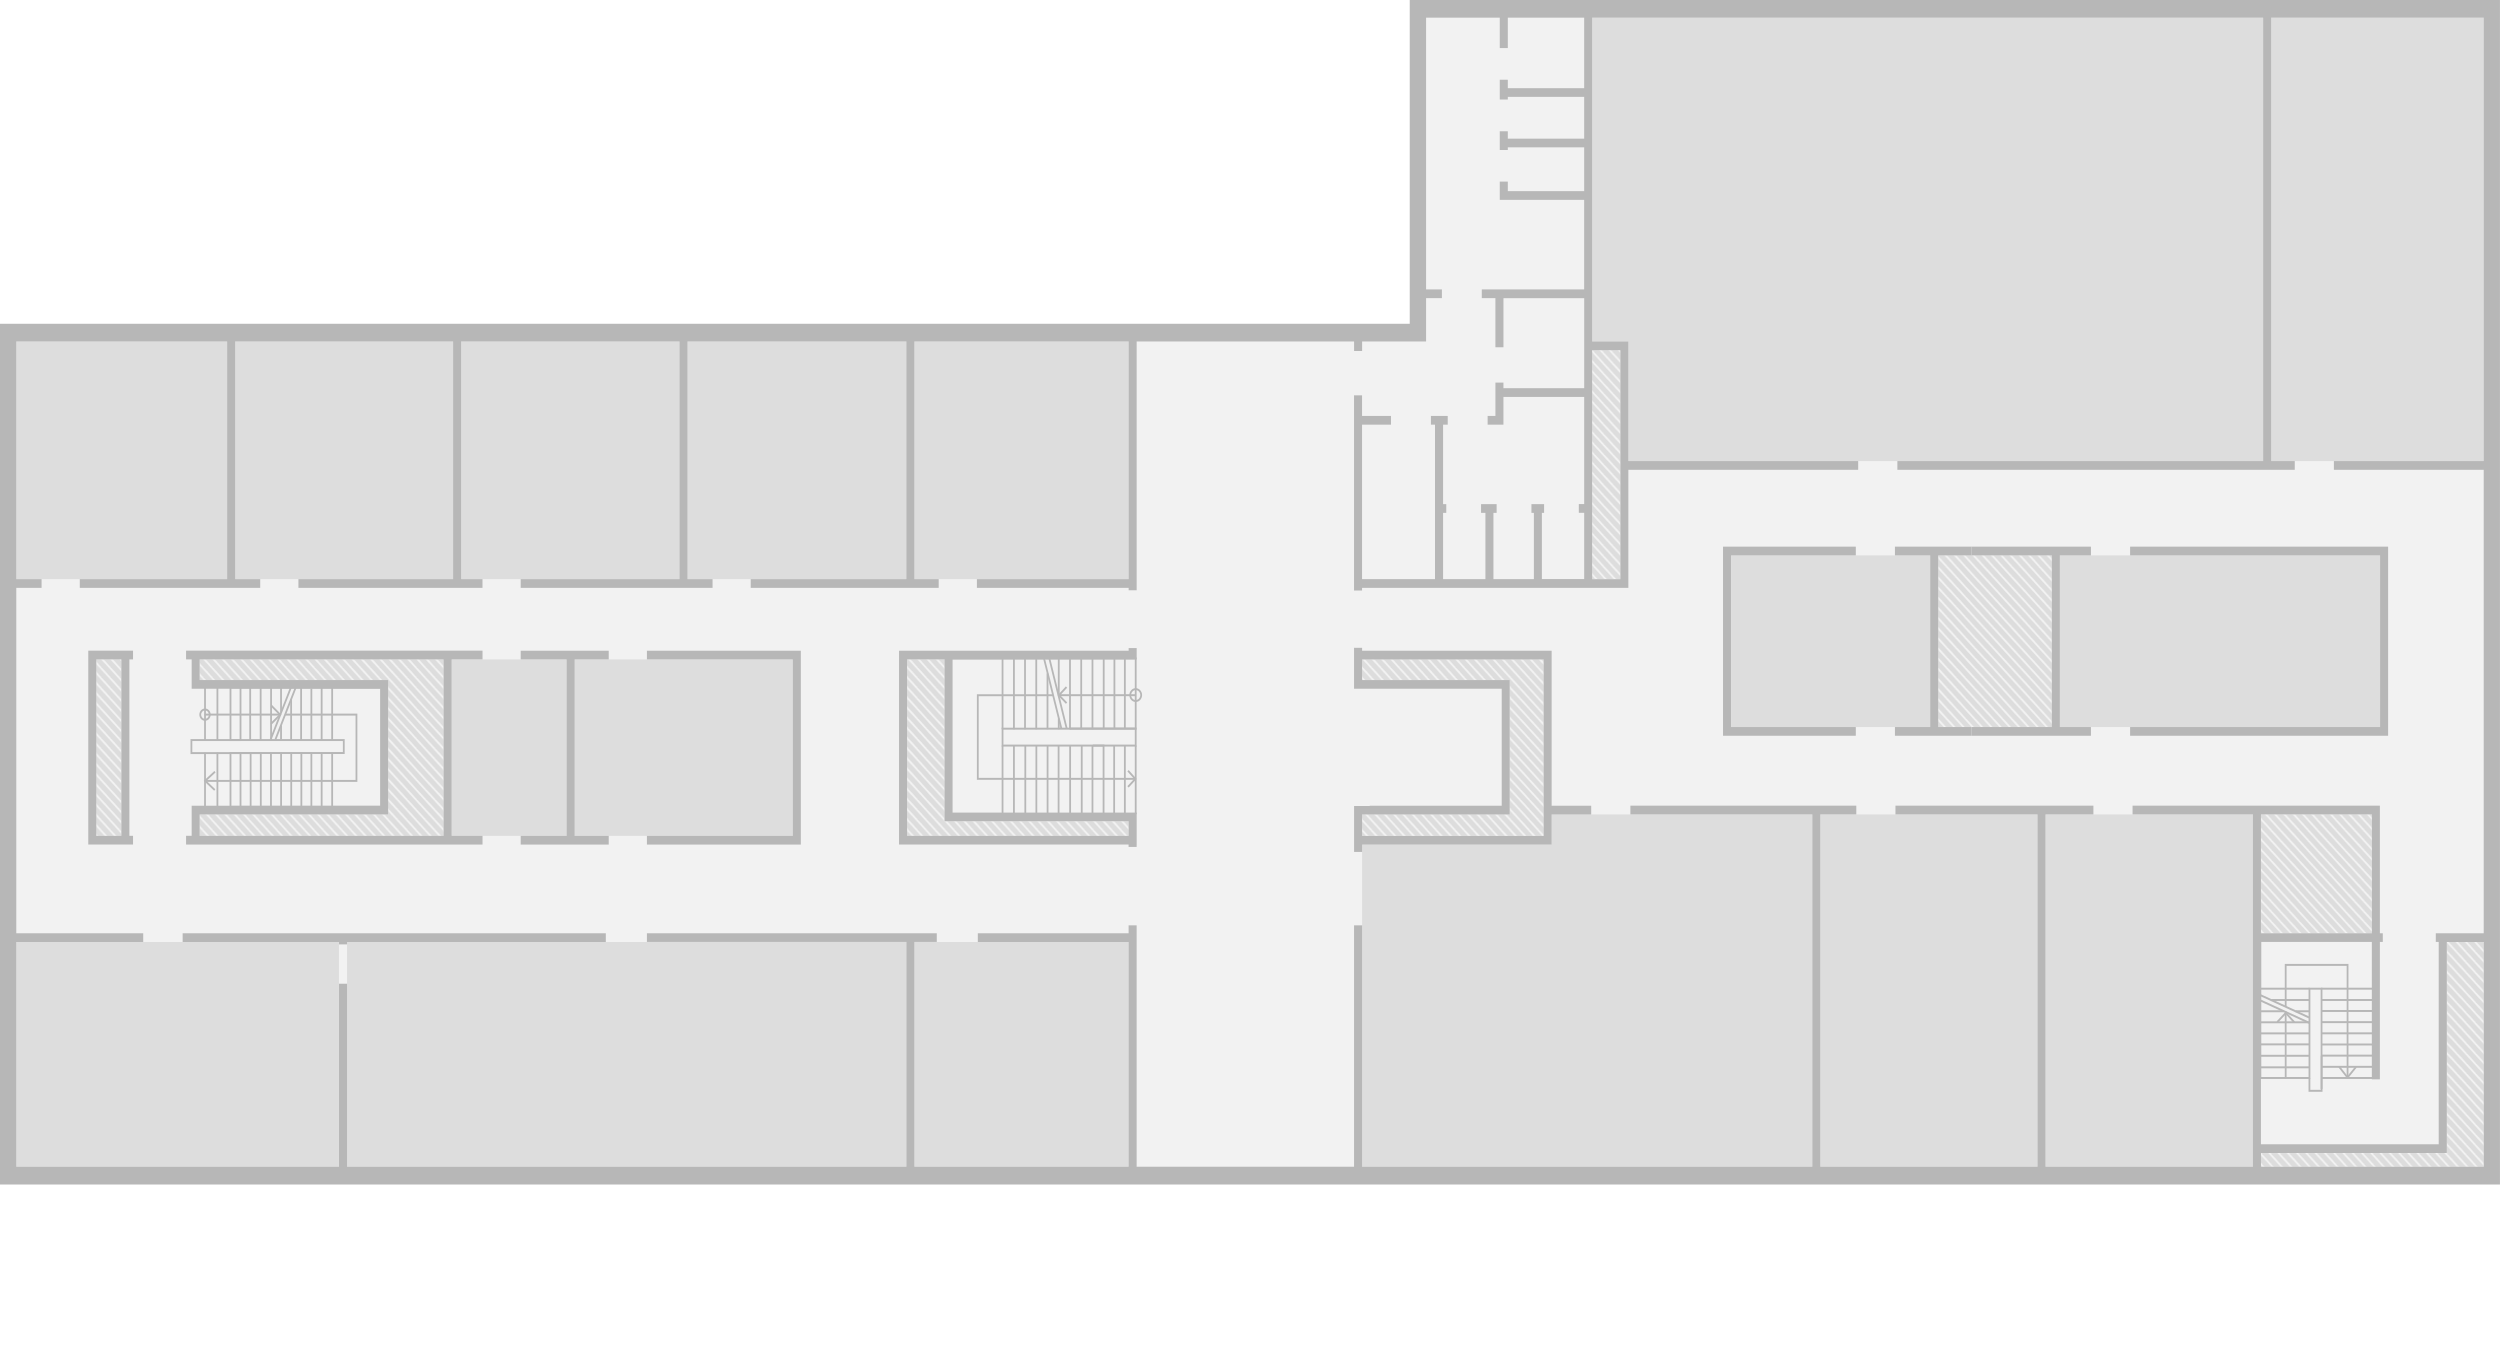
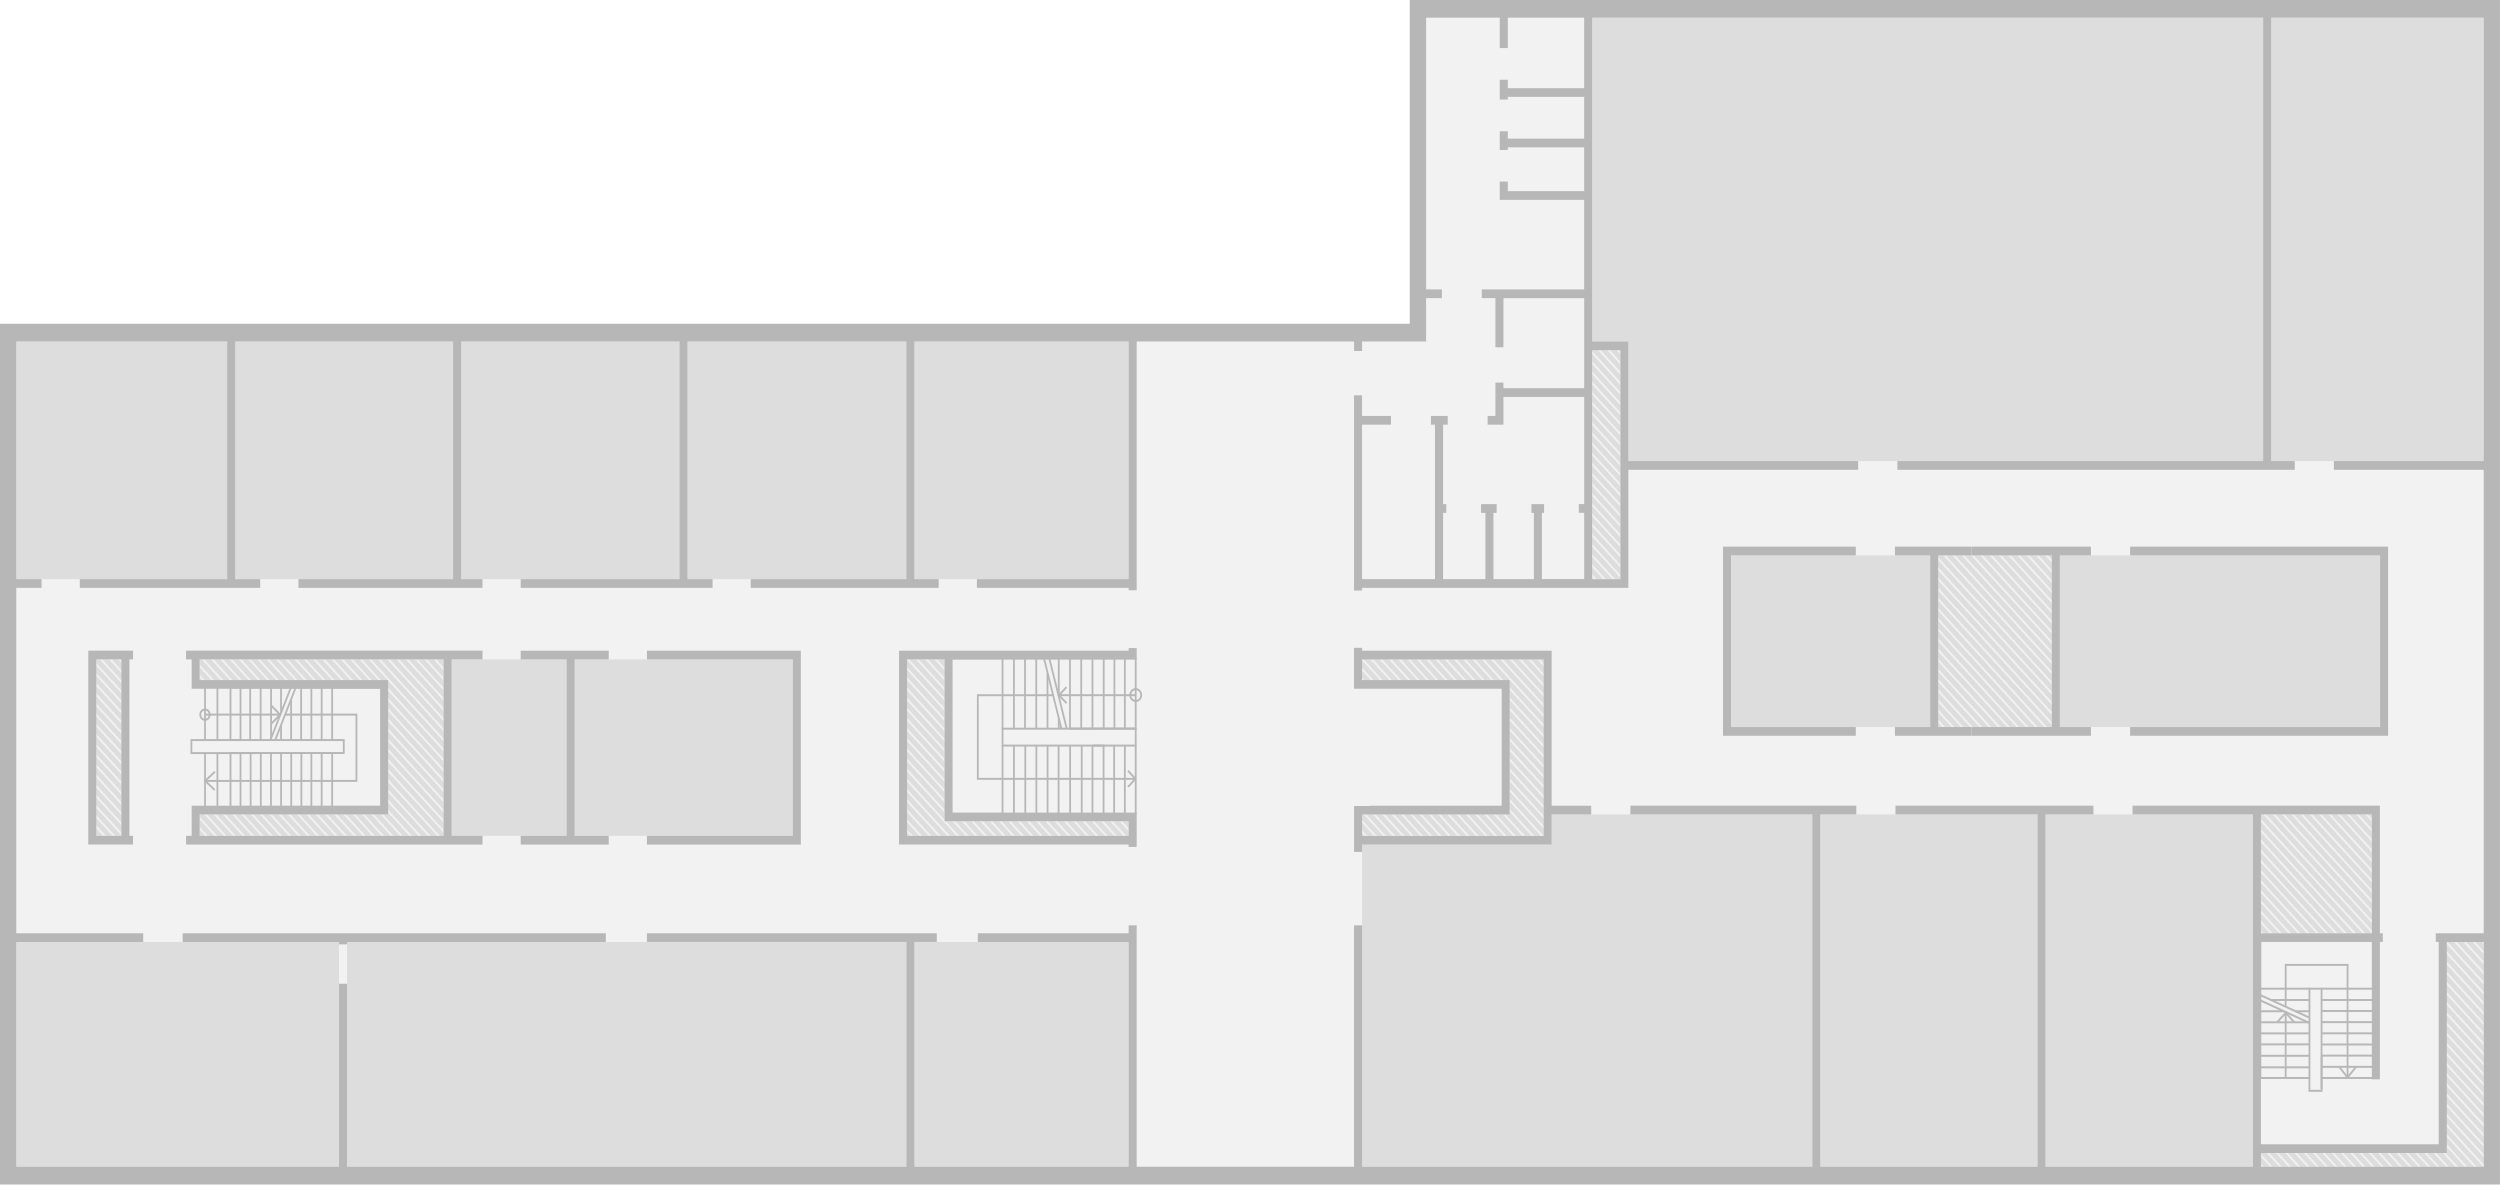
- <svg xmlns="http://www.w3.org/2000/svg" id="Livello_1" data-name="Livello 1" viewBox="0 0 5500 3000">
+ <svg xmlns="http://www.w3.org/2000/svg" id="Livello_1" data-name="Livello 1" viewBox="0 0 5500 2605.77">
  <defs>
-     <pattern id="locale_tecnico-17_1_" data-name="locale tecnico-17 1 " width="38.5" height="38.5" patternTransform="matrix(-0.53, 0, 0, 0.58, -16705.65, 23194.86)" patternUnits="userSpaceOnUse" viewBox="0 0 38.5 38.5">
-       <rect width="38.5" height="38.5" style="fill:none" />
-       <rect width="38.5" height="38.5" style="fill:none" />
-       <rect width="38.5" height="38.5" style="fill:none" />
-       <rect width="38.5" height="38.5" style="fill:none" />
-       <rect width="38.5" height="38.5" style="fill:none" />
-       <rect width="38.5" height="38.5" style="fill:none" />
-       <rect width="38.5" height="38.5" style="fill:none" />
-       <rect width="38.5" height="38.5" style="fill:none" />
-       <rect x="35.8" y="-35.8" width="40.5" height="39.2" style="fill:#f2f2f2" />
-       <line x1="38.5" x2="77" y2="-38.5" style="fill:none;stroke:#ddd;stroke-linecap:square;stroke-linejoin:round;stroke-width:20px" />
-       <rect x="-2.7" y="-35.8" width="40.5" height="39.2" style="fill:#f2f2f2" />
-       <line x2="38.5" y2="-38.5" style="fill:none;stroke:#ddd;stroke-linecap:square;stroke-linejoin:round;stroke-width:20px" />
-       <line x1="-38.5" y2="-38.5" style="fill:none;stroke:#ddd;stroke-linecap:square;stroke-linejoin:round;stroke-width:20px" />
-       <rect x="35.8" y="2.7" width="40.5" height="39.2" style="fill:#f2f2f2" />
-       <line x1="38.5" y1="38.5" x2="77" style="fill:none;stroke:#ddd;stroke-linecap:square;stroke-linejoin:round;stroke-width:20px" />
-       <rect x="-2.7" y="2.7" width="40.5" height="39.2" style="fill:#f2f2f2" />
-       <line y1="38.5" x2="38.5" style="fill:none;stroke:#ddd;stroke-linecap:square;stroke-linejoin:round;stroke-width:20px" />
-       <line x1="-38.5" y1="38.5" style="fill:none;stroke:#ddd;stroke-linecap:square;stroke-linejoin:round;stroke-width:20px" />
-       <line x1="38.5" y1="77" x2="77" y2="38.5" style="fill:none;stroke:#ddd;stroke-linecap:square;stroke-linejoin:round;stroke-width:20px" />
-       <line y1="77" x2="38.5" y2="38.5" style="fill:none;stroke:#ddd;stroke-linecap:square;stroke-linejoin:round;stroke-width:20px" />
-       <line x1="-38.5" y1="77" y2="38.5" style="fill:none;stroke:#ddd;stroke-linecap:square;stroke-linejoin:round;stroke-width:20px" />
+     <pattern id="locale_tecnico-17_1_" data-name="locale tecnico-17 1 " width="38.5" height="38.5" patternTransform="translate(-16709.05 -22359.13) rotate(180) scale(0.53 0.58)" patternUnits="userSpaceOnUse" viewBox="0 0 38.5 38.5">
+       <rect width="38.5" height="38.5" style="fill:none" />
+       <rect width="38.5" height="38.5" style="fill:none" />
+       <rect width="38.5" height="38.5" style="fill:none" />
+       <rect width="38.5" height="38.5" style="fill:none" />
+       <rect width="38.5" height="38.5" style="fill:none" />
+       <rect width="38.5" height="38.5" style="fill:none" />
+       <rect width="38.5" height="38.5" style="fill:none" />
+       <rect width="38.5" height="38.5" style="fill:none" />
+       <rect width="38.5" height="38.5" style="fill:none" />
+       <rect x="35.8" y="35.1" width="40.5" height="39.2" style="fill:#f2f2f2" />
+       <line x1="38.5" y1="38.5" x2="77" y2="77" style="fill:none;stroke:#ddd;stroke-linecap:square;stroke-linejoin:round;stroke-width:20px" />
+       <rect x="-2.7" y="35.1" width="40.5" height="39.2" style="fill:#f2f2f2" />
+       <line y1="38.5" x2="38.5" y2="77" style="fill:none;stroke:#ddd;stroke-linecap:square;stroke-linejoin:round;stroke-width:20px" />
+       <line x1="-38.5" y1="38.5" y2="77" style="fill:none;stroke:#ddd;stroke-linecap:square;stroke-linejoin:round;stroke-width:20px" />
+       <rect x="35.8" y="-3.4" width="40.5" height="39.2" style="fill:#f2f2f2" />
+       <line x1="38.5" x2="77" y2="38.5" style="fill:none;stroke:#ddd;stroke-linecap:square;stroke-linejoin:round;stroke-width:20px" />
+       <rect x="-2.7" y="-3.4" width="40.5" height="39.2" style="fill:#f2f2f2" />
+       <line x2="38.5" y2="38.5" style="fill:none;stroke:#ddd;stroke-linecap:square;stroke-linejoin:round;stroke-width:20px" />
+       <line x1="-38.5" y2="38.5" style="fill:none;stroke:#ddd;stroke-linecap:square;stroke-linejoin:round;stroke-width:20px" />
+       <line x1="38.5" y1="-38.5" x2="77" style="fill:none;stroke:#ddd;stroke-linecap:square;stroke-linejoin:round;stroke-width:20px" />
+       <line y1="-38.5" x2="38.5" style="fill:none;stroke:#ddd;stroke-linecap:square;stroke-linejoin:round;stroke-width:20px" />
+       <line x1="-38.5" y1="-38.5" style="fill:none;stroke:#ddd;stroke-linecap:square;stroke-linejoin:round;stroke-width:20px" />
    </pattern>
  </defs>
  <g id="D1-floor2">
    <g id="background">
      <polygon points="5500 38.91 5500 0 5464.17 0 3137.39 0 3101.48 0 3101.48 38.91 3101.48 655.94 3101.48 712.32 2996.61 712.32 35.83 712.32 0 712.32 0 751.23 0 2566.86 0 2605.77 35.83 2605.77 5464.17 2605.77 5500 2605.77 5500 2566.86 5500 38.91" style="fill:#f2f2f2" />
    </g>
    <g id="rooms">
      <rect id="locale_tecnico-17" data-name="locale tecnico-17" x="211.89" y="1450.73" width="55.09" height="388.14" style="fill:url(#locale_tecnico-17_1_)" />
      <polygon id="locale_tecnico-18" data-name="locale tecnico-18" points="439.23 1496.1 439.23 1450.73 975.88 1450.73 975.88 1838.87 439.23 1838.87 439.23 1791.78 836.29 1791.78 853.89 1791.78 853.89 1772.59 853.89 1515.2 853.89 1496.1 836.29 1496.1 439.23 1496.1" style="fill:url(#locale_tecnico-17_1_)" />
      <polygon id="locale_tecnico-19" data-name="locale tecnico-19" points="1995.6 1838.87 1995.6 1450.73 2078.04 1450.73 2078.04 1787.74 2078.04 1806.93 2095.63 1806.93 2483.02 1806.93 2483.02 1838.87 1995.6 1838.87" style="fill:url(#locale_tecnico-17_1_)" />
      <polygon id="locale_tecnico-20" data-name="locale tecnico-20" points="2996.61 1496.1 2996.61 1450.73 3395.96 1450.73 3395.96 1772.59 3395.96 1791.78 3395.96 1838.87 2996.61 1838.87 2996.61 1791.78 3303.77 1791.78 3321.37 1791.78 3321.37 1772.59 3321.37 1515.2 3321.37 1496.1 3303.77 1496.1 2996.61 1496.1" style="fill:url(#locale_tecnico-17_1_)" />
      <polygon id="locale_tecnico-21" data-name="locale tecnico-21" points="3502.74 854.1 3502.74 770.43 3564.81 770.43 3564.81 1014.38 3564.81 1033.58 3564.81 1274.09 3502.74 1274.09 3502.74 1128.27 3502.74 1109.16 3502.74 873.21 3502.74 854.1" style="fill:url(#locale_tecnico-17_1_)" />
      <polygon id="locale_tecnico-22" data-name="locale tecnico-22" points="4974.05 2566.86 4974.05 2536.65 5365.16 2536.65 5382.84 2536.65 5382.84 2517.45 5382.84 2072.41 5464.17 2072.41 5464.17 2566.86 4974.05 2566.86" style="fill:url(#locale_tecnico-17_1_)" />
      <rect id="locale_tecnico-23" data-name="locale tecnico-23" x="4264.12" y="1221.84" width="249.86" height="377.64" style="fill:url(#locale_tecnico-17_1_)" />
      <rect id="locale_tecnico-24" data-name="locale tecnico-24" x="4974.05" y="1791.78" width="243.99" height="261.43" style="fill:url(#locale_tecnico-17_1_)" />
      <rect id="senza_codice" data-name="senza codice" x="3317.09" y="324.18" width="167.97" height="96.41" style="fill:#f2f2f2" />
      <rect id="senza_codice-2" data-name="senza codice-2" x="3317.09" y="213.22" width="167.97" height="91.76" style="fill:#f2f2f2" />
      <rect id="senza_codice-3" data-name="senza codice-3" x="3317.09" y="38.91" width="167.97" height="155.12" style="fill:#f2f2f2" />
      <rect id="senza_codice-4" data-name="senza codice-4" x="3174.64" y="1128.27" width="93.06" height="145.82" style="fill:#f2f2f2" />
      <rect id="senza_codice-5" data-name="senza codice-5" x="3286.18" y="1128.27" width="88.78" height="145.82" style="fill:#f2f2f2" />
      <rect id="senza_codice-6" data-name="senza codice-6" x="3392.63" y="1128.27" width="93.06" height="145.82" style="fill:#f2f2f2" />
-       <g class="clickable" id="D1-2C-01-D" data-name="customclass D1-2C-01-D">
-         <rect id="a" x="2996.61" y="1515.2" width="307.09" height="257.38" style="fill:#f2f2f2" />
-       </g>
      <g class="clickable" id="D1-2E-17" data-name="customclass D1-2E-17">
        <polygon id="_tracciato_" data-name=" tracciato " points="35.83 1274.09 35.83 751.23 499.71 751.23 499.71 1274.09 89.34 1274.09 41.77 1274.09 35.83 1274.09" style="fill:#ddd" />
      </g>
      <g class="clickable" id="D1-2E-16" data-name="customclass D1-2E-16">
        <rect id="_tracciato_2" data-name=" tracciato 2" x="517.39" y="751.23" width="479.42" height="522.86" style="fill:#ddd" />
      </g>
      <g class="clickable" id="D1-2E-15" data-name="customclass D1-2E-15">
        <rect id="_tracciato_3" data-name=" tracciato 3" x="1014.41" y="751.23" width="480.45" height="522.86" style="fill:#ddd" />
      </g>
      <g class="clickable" id="D1-2E-14" data-name="customclass D1-2E-14">
        <rect id="_tracciato_4" data-name=" tracciato 4" x="1512.53" y="751.23" width="481.48" height="522.86" style="fill:#ddd" />
      </g>
      <g class="clickable" id="D1-2E-13" data-name="customclass D1-2E-13">
        <rect id="_tracciato_5" data-name=" tracciato 5" x="2011.69" y="751.23" width="471.33" height="522.86" style="fill:#ddd" />
      </g>
-       <g class="clickable" id="D1-2E-12" data-name="customclass D1-2E-12">
+       <g class="clickable" id="D1-2E-11" data-name="customclass D1-2E-11">
+         <rect id="_tracciato_7" data-name=" tracciato 7" x="993.56" y="1450.73" width="253.11" height="388.14" style="fill:#ddd" />
+       </g>
+       <g class="clickable" id="D1-2E-10" data-name="customclass D1-2E-10">
+         <rect id="_tracciato_8" data-name=" tracciato 8" x="1264.26" y="1450.73" width="479.89" height="388.14" style="fill:#ddd" />
+       </g>
+       <g class="clickable" id="D1-2E-09" data-name="customclass D1-2E-09">
+         <rect x="1138.54" y="1905.24" width="251.44" height="113.2" style="fill:none" />
+       </g>
+       <g class="clickable" id="D1-2E-04" data-name="customclass D1-2E-04">
+         <rect id="_tracciato_10" data-name=" tracciato 10" x="35.83" y="2072.41" width="709.93" height="494.45" style="fill:#ddd" />
+       </g>
+       <g class="clickable" id="D1-2E-03" data-name="customclass D1-2E-03">
+         <rect id="_tracciato_11" data-name=" tracciato 11" x="763.52" y="2072.41" width="1230.57" height="494.45" style="fill:#ddd" />
+       </g>
+       <g class="clickable" id="D1-2E-02" data-name="customclass D1-2E-02">
+         <rect id="_tracciato_12" data-name=" tracciato 12" x="2011.69" y="2072.41" width="471.33" height="494.45" style="fill:#ddd" />
+       </g>
+       <g class="clickable" id="D1-2C-01" data-name="customclass D1-2C-01">
+         <polygon id="_tracciato_13" data-name=" tracciato 13" points="2527.41 1450.73 2527.41 1431.62 2527.41 1293.29 2527.41 1274.09 2527.41 751.23 2979.01 751.23 2979.01 915.04 2979.01 934.24 2979.01 1274.09 2979.01 1293.29 2979.01 1431.62 2979.01 1450.73 2979.01 1496.1 2979.01 1515.2 2979.01 1772.59 2979.01 1791.78 2979.01 1838.87 2979.01 1858.07 2979.01 2566.86 2527.41 2566.86 2527.41 2072.41 2527.41 2053.21 2527.41 1858.07 2527.41 1838.87 2527.41 1806.93 2527.41 1450.73" style="fill:#f2f2f2" />
+       </g>
+       <g class="clickable" id="D1-2W-17" data-name="customclass D1-2W-17">
+         <polygon id="_tracciato_14" data-name=" tracciato 14" points="3174.8 1109.16 3174.8 934.24 3289.82 934.24 3307.5 934.24 3307.5 915.04 3307.5 873.21 3485.14 873.21 3485.14 1109.16 3392 1109.16 3374.4 1109.16 3285.54 1109.16 3267.86 1109.16 3174.8 1109.16" style="fill:#f2f2f2" />
+       </g>
+       <g class="clickable" id="D1-2W-16" data-name="customclass D1-2W-16">
+         <polygon id="_tracciato_15" data-name=" tracciato 15" points="2996.61 915.04 2996.61 751.23 3101.48 751.23 3137.39 751.23 3137.39 712.32 3137.39 655.94 3289.82 655.94 3289.82 854.1 3289.82 873.21 3289.82 915.04 3174.8 915.04 3157.13 915.04 2996.61 915.04" style="fill:#f2f2f2" />
+       </g>
+       <g class="clickable" id="D1-2W-15" data-name="customclass D1-2W-15">
+         <polygon id="_tracciato_16" data-name=" tracciato 16" points="3307.5 854.1 3307.5 655.94 3485.14 655.94 3485.14 751.23 3485.14 770.43 3485.14 854.1 3307.5 854.1" style="fill:#f2f2f2" />
+       </g>
+       <g class="clickable" id="D1-2W-14" data-name="customclass D1-2W-14">
+         <polygon id="_tracciato_17" data-name=" tracciato 17" points="2996.61 1274.09 2996.61 934.24 3157.13 934.24 3157.13 1109.16 3157.13 1128.27 3157.13 1274.09 2996.61 1274.09" style="fill:#f2f2f2" />
+       </g>
+       <g class="clickable" id="D1-2W-13" data-name="customclass D1-2W-13">
+         <rect x="3136.59" y="41.41" width="157.51" height="585.01" style="fill:#f2f2f2" />
+       </g>
+       <g class="clickable" id="D1-2W-12" data-name="customclass D1-2W-12">
+         <polygon id="_tracciato_19" data-name=" tracciato 19" points="3502.74 194.03 3502.74 38.91 4978.89 38.91 4978.89 1014.38 3582.48 1014.38 3582.48 770.43 3582.48 751.23 3564.81 751.23 3502.74 751.23 3502.74 655.94 3502.74 636.74 3502.74 439.79 3502.74 420.68 3502.74 324.18 3502.74 304.99 3502.74 213.22 3502.74 194.03" style="fill:#ddd" />
+       </g>
+       <g class="clickable" id="D1-2W-11" data-name="customclass D1-2W-11">
+         <rect id="_tracciato_20" data-name=" tracciato 20" x="4996.56" y="38.91" width="467.61" height="975.47" style="fill:#ddd" />
+       </g>
+       <g class="clickable" id="D1-2W-10" data-name="customclass D1-2W-10">
+         <rect id="_tracciato_21" data-name=" tracciato 21" x="3808.24" y="1221.84" width="438.2" height="377.64" style="fill:#ddd" />
+       </g>
+       <g class="clickable" id="D1-2W-08" data-name="customclass D1-2W-08">
+         <rect id="_tracciato_22" data-name=" tracciato 22" x="4531.65" y="1221.84" width="704.62" height="377.64" style="fill:#ddd" />
+       </g>
+       <g class="clickable" id="D1-2W-07" data-name="customclass D1-2W-07">
+         <rect x="3413.64" y="1327.46" width="377" height="208.23" style="fill:#f2f2f2" />
+       </g>
+       <g class="clickable" id="D1-2W-06" data-name="customclass D1-2W-06">
+         <polygon id="_tracciato_24" data-name=" tracciato 24" points="2996.61 2566.86 2996.61 1858.07 3395.96 1858.07 3413.64 1858.07 3413.64 1838.87 3413.64 1791.78 3986.99 1791.78 3986.99 2566.86 2996.61 2566.86" style="fill:#ddd" />
+       </g>
+       <g class="clickable" id="D1-2W-04" data-name="customclass D1-2W-04">
+         <rect id="_tracciato_25" data-name=" tracciato 25" x="4004.59" y="1791.78" width="477.75" height="775.08" style="fill:#ddd" />
+       </g>
+       <g class="clickable" id="D1-2W-03" data-name="customclass D1-2W-03">
+         <polygon id="_tracciato_26" data-name=" tracciato 26" points="4500.02 2566.86 4500.02 1791.78 4956.45 1791.78 4956.45 2053.21 4956.45 2072.41 4956.45 2517.45 4956.45 2536.65 4956.45 2566.86 4500.02 2566.86" style="fill:#ddd" />
+       </g>
+       <g class="clickable" id="D1-2-STAIR-C" data-name="customclass D1-2-STAIR-C">
+         <g id="scala3">
+           <polygon points="5109.36 2395.73 5105.4 2395.73 5105.4 2177.26 5082.81 2177.26 5082.81 2373.69 4970.88 2373.69 4970.88 2068.36 4974.84 2068.36 4974.84 2369.39 5078.84 2369.39 5078.84 2172.95 5109.36 2172.95 5109.36 2395.73" style="fill:#b7b7b7" />
+           <polygon points="5166.6 2369.91 5162.63 2369.91 5162.63 2124.92 5030.49 2124.92 5030.49 2213.58 5026.53 2213.58 5026.53 2120.61 5166.6 2120.61 5166.6 2369.91" style="fill:#b7b7b7" />
+           <rect x="5106.51" y="2172.95" width="112.32" height="4.3" style="fill:#b7b7b7" />
+           <rect x="5106.51" y="2197.83" width="112.32" height="4.3" style="fill:#b7b7b7" />
+           <rect x="4971.12" y="2172.95" width="109.71" height="4.3" style="fill:#b7b7b7" />
+           <rect x="5050.07" y="2222.62" width="30.76" height="4.3" style="fill:#b7b7b7" />
+           <rect x="4970.56" y="2222.62" width="53.82" height="4.3" style="fill:#b7b7b7" />
+           <rect x="4972.86" y="2246.9" width="107.96" height="4.3" style="fill:#b7b7b7" />
+           <rect x="4972.86" y="2271.26" width="107.96" height="4.3" style="fill:#b7b7b7" />
+           <rect x="4972.86" y="2345.98" width="107.96" height="4.3" style="fill:#b7b7b7" />
+           <polygon points="5109.52 2401.93 5078.77 2401.93 5078.77 2372.32 5082.73 2372.32 5082.73 2397.63 5105.56 2397.63 5105.56 2322.3 5109.52 2322.3 5109.52 2401.93" style="fill:#b7b7b7" />
+           <rect x="5106.51" y="2295.7" width="112.32" height="4.3" style="fill:#b7b7b7" />
+           <rect x="5106.51" y="2246.55" width="112.32" height="4.3" style="fill:#b7b7b7" />
+           <rect x="5106.51" y="2271.17" width="112.32" height="4.3" style="fill:#b7b7b7" />
+           <rect x="5106.51" y="2222.02" width="112.32" height="4.3" style="fill:#b7b7b7" />
+           <rect x="5106.51" y="2320.24" width="112.32" height="4.3" style="fill:#b7b7b7" />
+           <rect x="5106.51" y="2344.86" width="112.32" height="4.3" style="fill:#b7b7b7" />
+           <rect x="5106.51" y="2369.39" width="112.32" height="4.3" style="fill:#b7b7b7" />
+           <rect x="4972.86" y="2295.45" width="107.96" height="4.3" style="fill:#b7b7b7" />
+           <rect x="4972.86" y="2320.58" width="107.96" height="4.3" style="fill:#b7b7b7" />
+           <polygon points="5164.51 2373.72 5144.32 2347.97 5147.34 2345.18 5164.55 2367.13 5181.83 2345.68 5184.81 2348.51 5164.51 2373.72" style="fill:#b7b7b7" />
+           <polygon points="5046.04 2250.47 5028.73 2231.43 5011.27 2250.07 5008.49 2247 5028.77 2225.35 5048.86 2247.45 5046.04 2250.47" style="fill:#b7b7b7" />
+           <polygon points="5079.26 2252.15 4971.69 2202.74 4973.24 2198.77 5080.8 2248.18 5079.26 2252.15" style="fill:#b7b7b7" />
+           <polygon points="5079.26 2240.53 4971.69 2191.12 4973.24 2187.15 5080.8 2236.56 5079.26 2240.53" style="fill:#b7b7b7" />
+           <rect x="5026.53" y="2225.46" width="3.96" height="146.42" style="fill:#b7b7b7" />
+           <rect x="4996.8" y="2197.83" width="83.71" height="4.3" style="fill:#b7b7b7" />
+         </g>
+         <polygon id="_tracciato_27" data-name=" tracciato 27" points="4974.05 2517.45 4974.05 2072.41 5218.04 2072.41 5218.04 2368.18 5235.72 2368.18 5235.72 2072.41 5365.16 2072.41 5365.16 2517.45 4974.05 2517.45" style="fill:none" />
+       </g>
+       <g class="clickable" id="D1-2-STAIR-B" data-name="customclass D1-2-STAIR-B">
        <g id="scala1">
          <polygon points="845.33 1777.32 505.1 1777.32 505.1 1654.48 754.32 1654.48 754.32 1630.3 505.1 1630.3 505.1 1510.3 845.33 1510.3 845.33 1514.6 509.07 1514.6 509.07 1625.99 758.29 1625.99 758.29 1658.79 509.07 1658.79 509.07 1773.02 845.33 1773.02 845.33 1777.32" style="fill:#b7b7b7" />
          <polygon points="786.19 1720.16 451.04 1720.16 451.04 1715.86 782.23 1715.86 782.23 1574.26 627.34 1574.26 627.34 1569.95 786.19 1569.95 786.19 1720.16" style="fill:#b7b7b7" />
          <rect x="705.65" y="1655.69" width="3.96" height="120.43" style="fill:#b7b7b7" />
          <rect x="728.8" y="1655.69" width="3.96" height="120.43" style="fill:#b7b7b7" />
          <rect x="683.06" y="1655.69" width="3.96" height="120.43" style="fill:#b7b7b7" />
          <rect x="728.8" y="1512.45" width="3.96" height="115.69" style="fill:#b7b7b7" />
          <rect x="705.65" y="1512.88" width="3.96" height="115.26" style="fill:#b7b7b7" />
          <rect x="660.47" y="1512.45" width="3.96" height="115.69" style="fill:#b7b7b7" />
          <rect x="638.51" y="1538.45" width="3.96" height="89.7" style="fill:#b7b7b7" />
          <rect x="616.32" y="1512.45" width="3.96" height="55.35" style="fill:#b7b7b7" />
          <rect x="616.32" y="1595.69" width="3.96" height="31.42" style="fill:#b7b7b7" />
          <rect x="548.46" y="1512.45" width="3.96" height="115.69" style="fill:#b7b7b7" />
          <rect x="527.14" y="1512.45" width="3.96" height="115.69" style="fill:#b7b7b7" />
          <polygon points="573.91 1658.96 419.1 1658.96 419.1 1625.99 528.41 1625.99 528.41 1630.3 423.06 1630.3 423.06 1654.66 573.91 1654.66 573.91 1658.96" style="fill:#b7b7b7" />
          <rect x="594.12" y="1655.69" width="3.96" height="120.43" style="fill:#b7b7b7" />
          <rect x="638.75" y="1655.69" width="3.96" height="120.43" style="fill:#b7b7b7" />
          <rect x="616.4" y="1655.69" width="3.96" height="120.43" style="fill:#b7b7b7" />
          <rect x="661.02" y="1655.69" width="3.96" height="120.43" style="fill:#b7b7b7" />
          <rect x="571.77" y="1655.69" width="3.96" height="120.43" style="fill:#b7b7b7" />
          <rect x="549.41" y="1655.69" width="3.96" height="120.43" style="fill:#b7b7b7" />
          <rect x="527.14" y="1655.69" width="3.96" height="120.43" style="fill:#b7b7b7" />
          <rect x="476.33" y="1512.45" width="3.96" height="115.69" style="fill:#b7b7b7" />
          <rect x="476.33" y="1655.69" width="3.96" height="120.43" style="fill:#b7b7b7" />
          <rect x="449.06" y="1512.45" width="3.96" height="115.69" style="fill:#b7b7b7" />
          <rect x="449.06" y="1655.69" width="3.96" height="120.43" style="fill:#b7b7b7" />
          <rect x="594.36" y="1512.45" width="3.96" height="115.69" style="fill:#b7b7b7" />
          <rect x="571.45" y="1512.45" width="3.96" height="115.69" style="fill:#b7b7b7" />
          <polygon points="471.13 1739.68 448.25 1717.82 471.63 1696.15 474.2 1699.42 454.3 1717.87 473.75 1736.45 471.13 1739.68" style="fill:#b7b7b7" />
          <polygon points="597.68 1594 595 1590.84 613.49 1572.34 595.37 1553.69 598.1 1550.57 619.3 1572.38 597.68 1594" style="fill:#b7b7b7" />
          <polygon points="597.06 1628.12 593.41 1626.44 638.35 1511.18 642 1512.86 597.06 1628.12" style="fill:#b7b7b7" />
          <polygon points="607.6 1628.12 603.95 1626.44 648.89 1511.18 652.54 1512.86 607.6 1628.12" style="fill:#b7b7b7" />
          <rect x="450.49" y="1569.95" width="165.91" height="4.3" style="fill:#b7b7b7" />
          <rect x="683.06" y="1514.95" width="3.96" height="112.94" style="fill:#b7b7b7" />
-           <path d="M451,1585.7c-6.86,0-12.44-6.06-12.44-13.51s5.58-13.51,12.44-13.51,12.45,6.06,12.45,13.51S457.9,1585.7,451,1585.7Zm0-22.72c-4.68,0-8.48,4.13-8.48,9.21s3.8,9.21,8.48,9.21,8.48-4.13,8.48-9.21S455.72,1563,451,1563Z" style="fill:#b7b7b7" />
+           <path d="M451,1585.7c-6.86,0-12.44-6.06-12.44-13.51s5.58-13.51,12.44-13.51,12.45,6.06,12.45,13.51S457.9,1585.7,451,1585.7Zm0-22.72c-4.68,0-8.48,4.13-8.48,9.21s3.8,9.21,8.48,9.21,8.48-4.13,8.48-9.21S455.72,1563,451,1563Z" transform="translate(0 0)" style="fill:#b7b7b7" />
        </g>
        <polygon id="_tracciato_6" data-name=" tracciato 6" points="284.65 1838.87 284.65 1450.73 421.63 1450.73 421.63 1496.1 421.63 1515.2 439.23 1515.2 836.29 1515.2 836.29 1772.59 439.23 1772.59 421.63 1772.59 421.63 1791.78 421.63 1838.87 284.65 1838.87" style="fill:none" />
      </g>
-       <g class="clickable" id="D1-2E-12-A" data-name="customclass D1-2E-12-A">
+       <g class="clickable" id="D1-2-LIFT-A" data-name="customclass D1-2-LIFT-A">
+         <rect id="a" x="2996.61" y="1515.2" width="307.09" height="257.38" style="fill:#f2f2f2" />
+       </g>
+       <g class="clickable" id="D1-2-STAIR-A" data-name="customclass D1-2-STAIR-A">
        <g id="scala2">
          <polygon points="2429.83 1793.33 2090.88 1793.33 2090.88 1789.03 2425.87 1789.03 2425.87 1642.43 2203.6 1642.43 2203.6 1600.94 2496.58 1600.94 2496.58 1450.64 2090.88 1450.64 2090.88 1446.34 2500.54 1446.34 2500.54 1605.25 2207.56 1605.25 2207.56 1638.13 2429.83 1638.13 2429.83 1793.33" style="fill:#b7b7b7" />
          <polygon points="2498 1715.6 2149.14 1715.6 2149.14 1527.34 2316.64 1527.34 2316.64 1531.65 2153.11 1531.65 2153.11 1711.3 2498 1711.3 2498 1715.6" style="fill:#b7b7b7" />
          <rect x="2328.92" y="1527.26" width="169.64" height="4.3" style="fill:#b7b7b7" />
          <rect x="2203.6" y="1447.29" width="3.96" height="157.1" style="fill:#b7b7b7" />
          <rect x="2228.65" y="1449.27" width="3.96" height="155.12" style="fill:#b7b7b7" />
          <rect x="2203.6" y="1640.28" width="3.96" height="150.9" style="fill:#b7b7b7" />
          <rect x="2228.65" y="1640.28" width="3.96" height="150.9" style="fill:#b7b7b7" />
          <rect x="2253.7" y="1640.28" width="3.96" height="150.9" style="fill:#b7b7b7" />
          <rect x="2278.03" y="1640.28" width="3.96" height="150.9" style="fill:#b7b7b7" />
          <rect x="2302.69" y="1640.28" width="3.96" height="150.9" style="fill:#b7b7b7" />
          <rect x="2377.83" y="1640.28" width="3.96" height="150.9" style="fill:#b7b7b7" />
          <rect x="2401.45" y="1640.28" width="3.96" height="150.9" style="fill:#b7b7b7" />
          <rect x="2496.58" y="1640.28" width="3.96" height="150.9" style="fill:#b7b7b7" />
          <polygon points="2483.08 1732.62 2480.27 1729.58 2494.98 1713.6 2480.25 1697.13 2483.1 1694.13 2500.55 1713.64 2483.08 1732.62" style="fill:#b7b7b7" />
          <polygon points="2500.54 1642.43 2404.23 1642.43 2404.23 1638.13 2496.58 1638.13 2496.58 1604.99 2353.81 1604.99 2353.81 1600.68 2500.54 1600.68 2500.54 1642.43" style="fill:#b7b7b7" />
          <rect x="2327.26" y="1580.63" width="3.96" height="23.76" style="fill:#b7b7b7" />
          <rect x="2327.26" y="1447.29" width="3.96" height="81.52" style="fill:#b7b7b7" />
          <rect x="2277.79" y="1447.29" width="3.96" height="157.1" style="fill:#b7b7b7" />
          <rect x="2302.53" y="1481.55" width="3.96" height="122.84" style="fill:#b7b7b7" />
          <rect x="2253.06" y="1447.29" width="3.96" height="157.1" style="fill:#b7b7b7" />
          <rect x="2351.99" y="1447.29" width="3.96" height="157.1" style="fill:#b7b7b7" />
          <rect x="2376.72" y="1447.29" width="3.96" height="157.1" style="fill:#b7b7b7" />
          <rect x="2401.45" y="1447.29" width="3.96" height="157.1" style="fill:#b7b7b7" />
          <rect x="2326.94" y="1640.28" width="3.96" height="150.9" style="fill:#b7b7b7" />
          <rect x="2352.31" y="1640.28" width="3.96" height="150.9" style="fill:#b7b7b7" />
          <rect x="2472.72" y="1640.28" width="3.96" height="150.9" style="fill:#b7b7b7" />
          <rect x="2472.72" y="1447.37" width="3.96" height="154.43" style="fill:#b7b7b7" />
          <rect x="2449.73" y="1447.37" width="3.96" height="154.43" style="fill:#b7b7b7" />
          <rect x="2426.19" y="1447.37" width="3.96" height="154.43" style="fill:#b7b7b7" />
          <rect x="2449.17" y="1640.28" width="3.96" height="150.9" style="fill:#b7b7b7" />
-           <path d="M2498.56,1544.39c-7.74,0-14-6.84-14-15.24s6.29-15.24,14-15.24,14,6.84,14,15.24S2506.3,1544.39,2498.56,1544.39Zm0-26.17c-5.55,0-10.07,4.9-10.07,10.93s4.52,10.93,10.07,10.93,10.07-4.9,10.07-10.93S2504.11,1518.22,2498.56,1518.22Z" style="fill:#b7b7b7" />
+           <path d="M2498.56,1544.39c-7.74,0-14-6.84-14-15.24s6.29-15.24,14-15.24,14,6.84,14,15.24S2506.3,1544.39,2498.56,1544.39Zm0-26.17c-5.55,0-10.07,4.9-10.07,10.93s4.52,10.93,10.07,10.93,10.07-4.9,10.07-10.93S2504.11,1518.22,2498.56,1518.22Z" transform="translate(0 0)" style="fill:#b7b7b7" />
          <polygon points="2345 1604.08 2306.4 1448.1 2310.23 1446.99 2348.83 1602.97 2345 1604.08" style="fill:#b7b7b7" />
          <polygon points="2333.27 1604.08 2294.67 1448.1 2298.5 1446.99 2337.1 1602.97 2333.27 1604.08" style="fill:#b7b7b7" />
          <polygon points="2344.99 1548.43 2326.88 1529.52 2344.96 1509.98 2347.76 1513.03 2332.55 1529.47 2347.74 1545.33 2344.99 1548.43" style="fill:#b7b7b7" />
        </g>
        <g id="a-2">
          <rect x="2095" y="1450.73" width="424.33" height="340.45" style="fill:none" />
        </g>
      </g>
-       <g class="clickable" id="D1-2E-11" data-name="customclass D1-2E-11">
-         <rect id="_tracciato_7" data-name=" tracciato 7" x="993.56" y="1450.73" width="253.11" height="388.14" style="fill:#ddd" />
-       </g>
-       <g class="clickable" id="D1-2E-10" data-name="customclass D1-2E-10">
-         <rect id="_tracciato_8" data-name=" tracciato 8" x="1264.26" y="1450.73" width="479.89" height="388.14" style="fill:#ddd" />
-       </g>
-       <g class="clickable" id="D1-2E-09" data-name="customclass D1-2E-09">
-         <rect x="1138.54" y="1905.24" width="251.44" height="113.2" style="fill:none" />
-       </g>
-       <g class="clickable" id="D1-2E-04" data-name="customclass D1-2E-04">
-         <rect id="_tracciato_10" data-name=" tracciato 10" x="35.83" y="2072.41" width="709.93" height="494.45" style="fill:#ddd" />
-       </g>
-       <g class="clickable" id="D1-2E-03" data-name="customclass D1-2E-03">
-         <rect id="_tracciato_11" data-name=" tracciato 11" x="763.52" y="2072.41" width="1230.57" height="494.45" style="fill:#ddd" />
-       </g>
-       <g class="clickable" id="D1-2E-02" data-name="customclass D1-2E-02">
-         <rect id="_tracciato_12" data-name=" tracciato 12" x="2011.69" y="2072.41" width="471.33" height="494.45" style="fill:#ddd" />
-       </g>
-       <g class="clickable" id="D1-2C-01" data-name="customclass D1-2C-01">
-         <polygon id="_tracciato_13" data-name=" tracciato 13" points="2527.41 1450.73 2527.41 1431.62 2527.41 1293.29 2527.41 1274.09 2527.41 751.23 2979.01 751.23 2979.01 915.04 2979.01 934.24 2979.01 1274.09 2979.01 1293.29 2979.01 1431.62 2979.01 1450.73 2979.01 1496.1 2979.01 1515.2 2979.01 1772.59 2979.01 1791.78 2979.01 1838.87 2979.01 1858.07 2979.01 2566.86 2527.41 2566.86 2527.41 2072.41 2527.41 2053.21 2527.41 1858.07 2527.41 1838.87 2527.41 1806.93 2527.41 1450.73" style="fill:#f2f2f2" />
-       </g>
-       <g class="clickable" id="D1-2W-17" data-name="customclass D1-2W-17">
-         <polygon id="_tracciato_14" data-name=" tracciato 14" points="3174.8 1109.16 3174.8 934.24 3289.82 934.24 3307.5 934.24 3307.5 915.04 3307.5 873.21 3485.14 873.21 3485.14 1109.16 3392 1109.16 3374.4 1109.16 3285.54 1109.16 3267.86 1109.16 3174.8 1109.16" style="fill:#f2f2f2" />
-       </g>
-       <g class="clickable" id="D1-2W-16" data-name="customclass D1-2W-16">
-         <polygon id="_tracciato_15" data-name=" tracciato 15" points="2996.61 915.04 2996.61 751.23 3101.48 751.23 3137.39 751.23 3137.39 712.32 3137.39 655.94 3289.82 655.94 3289.82 854.1 3289.82 873.21 3289.82 915.04 3174.8 915.04 3157.13 915.04 2996.61 915.04" style="fill:#f2f2f2" />
-       </g>
-       <g class="clickable" id="D1-2W-15" data-name="customclass D1-2W-15">
-         <polygon id="_tracciato_16" data-name=" tracciato 16" points="3307.5 854.1 3307.5 655.94 3485.14 655.94 3485.14 751.23 3485.14 770.43 3485.14 854.1 3307.5 854.1" style="fill:#f2f2f2" />
-       </g>
-       <g class="clickable" id="D1-2W-14" data-name="customclass D1-2W-14">
-         <polygon id="_tracciato_17" data-name=" tracciato 17" points="2996.61 1274.09 2996.61 934.24 3157.13 934.24 3157.13 1109.16 3157.13 1128.27 3157.13 1274.09 2996.61 1274.09" style="fill:#f2f2f2" />
-       </g>
-       <g class="clickable" id="D1-2W-13" data-name="customclass D1-2W-13">
-         <rect x="3136.59" y="41.41" width="157.51" height="585.01" style="fill:#f2f2f2" />
-       </g>
-       <g class="clickable" id="D1-2W-12" data-name="customclass D1-2W-12">
-         <polygon id="_tracciato_19" data-name=" tracciato 19" points="3502.74 194.03 3502.74 38.91 4978.89 38.91 4978.89 1014.38 3582.48 1014.38 3582.48 770.43 3582.48 751.23 3564.81 751.23 3502.74 751.23 3502.74 655.94 3502.74 636.74 3502.74 439.79 3502.74 420.68 3502.74 324.18 3502.74 304.99 3502.74 213.22 3502.74 194.03" style="fill:#ddd" />
-       </g>
-       <g class="clickable" id="D1-2W-11" data-name="customclass D1-2W-11">
-         <rect id="_tracciato_20" data-name=" tracciato 20" x="4996.56" y="38.91" width="467.61" height="975.47" style="fill:#ddd" />
-       </g>
-       <g class="clickable" id="D1-2W-10" data-name="customclass D1-2W-10">
-         <rect id="_tracciato_21" data-name=" tracciato 21" x="3808.24" y="1221.84" width="438.2" height="377.64" style="fill:#ddd" />
-       </g>
-       <g class="clickable" id="D1-2W-08" data-name="customclass D1-2W-08">
-         <rect id="_tracciato_22" data-name=" tracciato 22" x="4531.65" y="1221.84" width="704.62" height="377.64" style="fill:#ddd" />
-       </g>
-       <g class="clickable" id="D1-2W-07" data-name="customclass D1-2W-07">
-         <rect x="3413.64" y="1327.46" width="377" height="208.23" style="fill:#f2f2f2" />
-       </g>
-       <g class="clickable" id="D1-2W-06" data-name="customclass D1-2W-06">
-         <polygon id="_tracciato_24" data-name=" tracciato 24" points="2996.61 2566.86 2996.61 1858.07 3395.96 1858.07 3413.64 1858.07 3413.64 1838.87 3413.64 1791.78 3986.99 1791.78 3986.99 2566.86 2996.61 2566.86" style="fill:#ddd" />
-       </g>
-       <g class="clickable" id="D1-2W-04" data-name="customclass D1-2W-04">
-         <rect id="_tracciato_25" data-name=" tracciato 25" x="4004.59" y="1791.78" width="477.75" height="775.08" style="fill:#ddd" />
-       </g>
-       <g class="clickable" id="D1-2W-03" data-name="customclass D1-2W-03">
-         <polygon id="_tracciato_26" data-name=" tracciato 26" points="4500.02 2566.86 4500.02 1791.78 4956.45 1791.78 4956.45 2053.21 4956.45 2072.41 4956.45 2517.45 4956.45 2536.65 4956.45 2566.86 4500.02 2566.86" style="fill:#ddd" />
-       </g>
-       <g class="clickable" id="D1-2W-01" data-name="customclass D1-2W-01">
-         <g id="scala3">
-           <polygon points="5109.36 2395.73 5105.4 2395.73 5105.4 2177.26 5082.81 2177.26 5082.81 2373.69 4970.88 2373.69 4970.88 2068.36 4974.84 2068.36 4974.84 2369.39 5078.84 2369.39 5078.84 2172.95 5109.36 2172.95 5109.36 2395.73" style="fill:#b7b7b7" />
-           <polygon points="5166.6 2369.91 5162.63 2369.91 5162.63 2124.92 5030.49 2124.92 5030.49 2213.58 5026.53 2213.58 5026.53 2120.61 5166.6 2120.61 5166.6 2369.91" style="fill:#b7b7b7" />
-           <rect x="5106.51" y="2172.95" width="112.32" height="4.3" style="fill:#b7b7b7" />
-           <rect x="5106.51" y="2197.83" width="112.32" height="4.3" style="fill:#b7b7b7" />
-           <rect x="4971.12" y="2172.95" width="109.71" height="4.3" style="fill:#b7b7b7" />
-           <rect x="5050.07" y="2222.62" width="30.76" height="4.3" style="fill:#b7b7b7" />
-           <rect x="4970.56" y="2222.62" width="53.82" height="4.3" style="fill:#b7b7b7" />
-           <rect x="4972.86" y="2246.9" width="107.96" height="4.3" style="fill:#b7b7b7" />
-           <rect x="4972.86" y="2271.26" width="107.96" height="4.3" style="fill:#b7b7b7" />
-           <rect x="4972.86" y="2345.98" width="107.96" height="4.3" style="fill:#b7b7b7" />
-           <polygon points="5109.52 2401.93 5078.77 2401.93 5078.77 2372.32 5082.73 2372.32 5082.73 2397.63 5105.56 2397.63 5105.56 2322.3 5109.52 2322.3 5109.52 2401.93" style="fill:#b7b7b7" />
-           <rect x="5106.51" y="2295.7" width="112.32" height="4.3" style="fill:#b7b7b7" />
-           <rect x="5106.51" y="2246.55" width="112.32" height="4.3" style="fill:#b7b7b7" />
-           <rect x="5106.51" y="2271.17" width="112.32" height="4.3" style="fill:#b7b7b7" />
-           <rect x="5106.51" y="2222.02" width="112.32" height="4.3" style="fill:#b7b7b7" />
-           <rect x="5106.51" y="2320.24" width="112.32" height="4.3" style="fill:#b7b7b7" />
-           <rect x="5106.51" y="2344.86" width="112.32" height="4.3" style="fill:#b7b7b7" />
-           <rect x="5106.51" y="2369.39" width="112.32" height="4.3" style="fill:#b7b7b7" />
-           <rect x="4972.86" y="2295.45" width="107.96" height="4.3" style="fill:#b7b7b7" />
-           <rect x="4972.86" y="2320.58" width="107.96" height="4.3" style="fill:#b7b7b7" />
-           <polygon points="5164.51 2373.72 5144.32 2347.97 5147.34 2345.18 5164.55 2367.13 5181.83 2345.68 5184.81 2348.51 5164.51 2373.72" style="fill:#b7b7b7" />
-           <polygon points="5046.04 2250.47 5028.73 2231.43 5011.27 2250.07 5008.49 2247 5028.77 2225.35 5048.86 2247.45 5046.04 2250.47" style="fill:#b7b7b7" />
-           <polygon points="5079.26 2252.15 4971.69 2202.74 4973.24 2198.77 5080.8 2248.18 5079.26 2252.15" style="fill:#b7b7b7" />
-           <polygon points="5079.26 2240.53 4971.69 2191.12 4973.24 2187.15 5080.8 2236.56 5079.26 2240.53" style="fill:#b7b7b7" />
-           <rect x="5026.53" y="2225.46" width="3.96" height="146.42" style="fill:#b7b7b7" />
-           <rect x="4996.8" y="2197.83" width="83.71" height="4.3" style="fill:#b7b7b7" />
-         </g>
-         <polygon id="_tracciato_27" data-name=" tracciato 27" points="4974.05 2517.45 4974.05 2072.41 5218.04 2072.41 5218.04 2368.18 5235.72 2368.18 5235.72 2072.41 5365.16 2072.41 5365.16 2517.45 4974.05 2517.45" style="fill:none" />
-       </g>
    </g>
    <g id="walls">
      <polygon points="1744.16 1450.73 1744.16 1838.87 1423.2 1838.87 1423.2 1858.07 1744.16 1858.07 1761.83 1858.07 1761.83 1838.87 1761.83 1450.73 1761.83 1431.62 1744.16 1431.62 1423.2 1431.62 1423.2 1450.73 1744.16 1450.73" style="fill:#b7b7b7" />
-       <path d="M421.63,1450.73v64.47H836.29v257.39H421.63v66.19H409.35V1858h652.22v-19.2H993.64V1450.64h67.93v-19.19H409.35v19.19h12.28Zm17.6,0H975.88v388.14H439.23v-47.09H853.89V1496.09H439.23Z" style="fill:#b7b7b7" />
-       <path d="M284.65,1838.87V1450.73h8v-19.2H194.21V1858h98.45v-19.2h-8Zm-17.67,0H211.89V1450.73H267Z" style="fill:#b7b7b7" />
+       <path d="M421.63,1450.73v64.47H836.29v257.39H421.63v66.19H409.35V1858h652.22v-19.2H993.64V1450.64h67.93v-19.19H409.35v19.19h12.28Zm17.6,0H975.88v388.14H439.23v-47.09H853.89V1496.09H439.23Z" transform="translate(0 0)" style="fill:#b7b7b7" />
+       <path d="M284.65,1838.87V1450.73h8v-19.2H194.21V1858h98.45v-19.2h-8Zm-17.67,0H211.89V1450.73H267Z" transform="translate(0 0)" style="fill:#b7b7b7" />
      <polygon points="1246.58 1450.73 1246.58 1838.87 1145.52 1838.87 1145.52 1858.07 1246.58 1858.07 1264.26 1858.07 1339.17 1858.07 1339.17 1838.87 1264.26 1838.87 1264.26 1450.73 1339.17 1450.73 1339.17 1431.62 1264.26 1431.62 1246.58 1431.62 1145.52 1431.62 1145.52 1450.73 1246.58 1450.73" style="fill:#b7b7b7" />
      <polygon points="4513.97 1221.84 4513.97 1599.48 4337.44 1599.48 4337.44 1618.67 4513.97 1618.67 4531.65 1618.67 4600.06 1618.67 4600.06 1599.48 4531.65 1599.48 4531.65 1221.84 4600.06 1221.84 4600.06 1202.64 4531.65 1202.64 4513.97 1202.64 4337.44 1202.64 4337.44 1221.84 4513.97 1221.84" style="fill:#b7b7b7" />
      <polygon points="4246.44 1221.84 4246.44 1599.48 4168.84 1599.48 4168.84 1618.67 4246.44 1618.67 4264.12 1618.67 4337.44 1618.67 4337.44 1599.48 4264.12 1599.48 4264.12 1221.84 4337.44 1221.84 4337.44 1202.64 4264.12 1202.64 4246.44 1202.64 4168.84 1202.64 4168.84 1221.84 4246.44 1221.84" style="fill:#b7b7b7" />
      <polygon points="5236.19 1221.84 5236.19 1599.48 4686.22 1599.48 4686.22 1618.67 5236.19 1618.67 5253.87 1618.67 5253.87 1599.48 5253.87 1221.84 5253.87 1202.64 5236.19 1202.64 4686.22 1202.64 4686.22 1221.84 5236.19 1221.84" style="fill:#b7b7b7" />
      <polygon points="4082.75 1618.67 4082.75 1599.48 3808.24 1599.48 3808.24 1221.84 4082.75 1221.84 4082.75 1202.64 3808.24 1202.64 3790.64 1202.64 3790.64 1221.84 3790.64 1599.48 3790.64 1618.67 3808.24 1618.67 4082.75 1618.67" style="fill:#b7b7b7" />
      <polygon points="763.52 2072.41 1332.75 2072.41 1332.75 2053.21 763.52 2053.21 745.84 2053.21 401.81 2053.21 401.81 2072.41 745.84 2072.41 745.84 2077.66 763.52 2077.66 763.52 2072.41" style="fill:#b7b7b7" />
-       <path d="M35.83,2605.77H5499.92V0H3101.48V712.32H0V2605.77Zm5428.34-38.91h-490v-30.21h408.79V2072.41h81.33v494.45ZM3502.74,1128.27V770.43h62.07v503.75h-62.07ZM35.83,2072.41H315.09v-19.2H35.83V1293.29H91.48v-19.2H35.83V751.23H499.71v522.86H175.5v19.2h397v-19.2H517.39V751.23H996.81v522.86H656.51v19.2h405v-19.2h-47.08V751.23h480.44v522.86H1145.52v19.2h422.1v-19.2h-55.09V751.23H1994v522.86H1651.57v19.2h413.55v-19.2h-53.43V751.23H2483v522.86H2149.14v19.2H2483v5.25h17.68V751.23H2979v20.92h17.68V751.23h140.7V655.94h34.8v-19.2h-34.8V38.91h162.1v66.8h17.68V38.91h168V194h-168v-18.6h-17.68V219h17.68v-5.85h168V305h-168V288.72h-17.68V330h17.68V324.1h168v96.41h-168V399.59h-17.68V439.7h185.65v197h-225.2v19.2h30V764h17.68v-108h177.64V854H3307.58V841.79H3289.9V915h-17.12v19.2h34.8v-61h177.64V1109h-11.81v19.19h11.81V1274h-93.06V1128.27H3397v-19.2h-27.82v19.2h5.39v145.82h-89V1128.27h7v-19.2h-34.25v19.2h9.59v145.82H3174.8V1128.27h7v-19.2h-7V934.24H3185V915.05H3148v19.19h9v339.85H2996.53V934.24h63.65V915.05h-63.65V869.77h-17.68v429.37h17.68v-5.85H3582.4V1033.58H4088v-19.2H3582.4V751.23h-79.66V38.91H4978.89v975.47H4174.23v19.11h874.25V1014.3h-51.92V38.91h467.61v975.47h-329.6v19.11h329.6V2053.13H5358.74v19.19h6.42v445H4974.05v-445h244v302.15h17.68V2072.32h6.42v-19.19h-6.42V1772.5H5048.48v19.2h169.64v261.43h-244V1791.7h74.35v-19.2H4691.61v19.2h264.84v775.07H4500.1V1791.7h105.43v-19.2H4170v19.2H4482.5v775.07H4004.67V1791.7h79.19v-19.2h-497v19.2h400.23v775.07H2996.61v-531h-17.68v531H2500.62v-531h-17.68v17.39H2151.2v19.19h331.74v494.45H2011.69V2072.32h49.22v-19.19H1423.2v19.19h570.89v494.45H763.52v-402.6H745.84v402.6h-710Z" style="fill:#b7b7b7" />
-       <path d="M2500.7,1858.07v-70.33h-405v-337h405v-25H2483v5.85h-505.1v426.45h505v5.25h17.68Zm-17.68-19.2H1995.6V1450.73H2078v356.12h405v32Z" style="fill:#b7b7b7" />
-       <path d="M2996.61,1858.07h417v-66.29h87v-19.19h-87v-341h-417v-6.37h-17.68v90h324.84v257.38H3013.25v.61H2979v101.06h17.68Zm0-66.29h324.76V1496.09H2996.61v-45.27H3396V1839H2996.61Z" style="fill:#b7b7b7" />
+       <path d="M35.83,2605.77H5499.92V0H3101.48V712.32H0V2605.77Zm5428.34-38.91h-490v-30.21H5383V2072.41h81.33v494.45ZM3502.74,1128.27V770.43h62.07v503.75h-62.07ZM35.83,2072.41H315.09v-19.2H35.83V1293.29H91.48v-19.2H35.83V751.23H499.71v522.86H175.5v19.2h397v-19.2H517.39V751.23H996.81v522.86H656.51v19.2h405v-19.2h-47.08V751.23h480.44v522.86H1145.52v19.2h422.1v-19.2h-55.09V751.23H1994v522.86H1651.57v19.2h413.55v-19.2h-53.43V751.23H2483v522.86H2149.14v19.2H2483v5.25h17.68V751.23H2979v20.92h17.68V751.23h140.7V655.94h34.8v-19.2h-34.8V38.91h162.1v66.8h17.68V38.91h168V194h-168V175.4h-17.68V219h17.68v-5.85h168V305h-168V288.72h-17.68V330h17.68v-5.9h168v96.41h-168V399.59h-17.68V439.7h185.65v197h-225.2v19.2h30V764h17.68V656h177.64V854H3307.58V841.79H3289.9V915h-17.12v19.2h34.8v-61h177.64V1109h-11.81v19.19h11.81V1274h-93.06V1128.27H3397v-19.2h-27.82v19.2h5.39v145.82h-89V1128.27h7v-19.2h-34.25v19.2h9.59v145.82H3174.8V1128.27h7v-19.2h-7V934.24H3185V915.05h-37v19.19h9v339.85H2996.53V934.24h63.65V915.05h-63.65V869.77h-17.68v429.37h17.68v-5.85H3582.4V1033.58H4088v-19.2H3582.4V751.23h-79.66V38.91H4978.89v975.47H4174.23v19.11h874.25V1014.3h-51.92V38.91h467.61v975.47h-329.6v19.11h329.6V2053.13H5358.74v19.19h6.42v445H4974.05v-445h244v302.15h17.68V2072.32h6.42v-19.19h-6.42V1772.5H5048.48v19.2h169.64v261.43h-244V1791.7h74.35v-19.2H4691.61v19.2h264.84v775.07H4500.1V1791.7h105.43v-19.2H4170v19.2h312.5v775.07H4004.67V1791.7h79.19v-19.2h-497v19.2h400.23v775.07H2996.61v-531h-17.68v531H2500.62v-531h-17.68v17.39H2151.2v19.19h331.74V2566.8H2011.69V2072.32h49.22v-19.19H1423.2v19.19h570.89v494.45H763.52v-402.6H745.84v402.6h-710Z" transform="translate(0 0)" style="fill:#b7b7b7" />
+       <path d="M2500.7,1858.07v-70.33h-405v-337h405v-25H2483v5.85H1977.9V1858h505v5.25h17.68Zm-17.68-19.2H1995.6V1450.73H2078v356.12h405v32Z" transform="translate(0 0)" style="fill:#b7b7b7" />
+       <path d="M2996.61,1858.07h417v-66.29h87v-19.19h-87v-341h-417v-6.37h-17.68v90h324.84V1772.6H3013.25v.61H2979v101.06h17.68Zm0-66.29h324.76V1496.09H2996.61v-45.27H3396V1839H2996.61Z" transform="translate(0 0)" style="fill:#b7b7b7" />
    </g>
  </g>
</svg>
